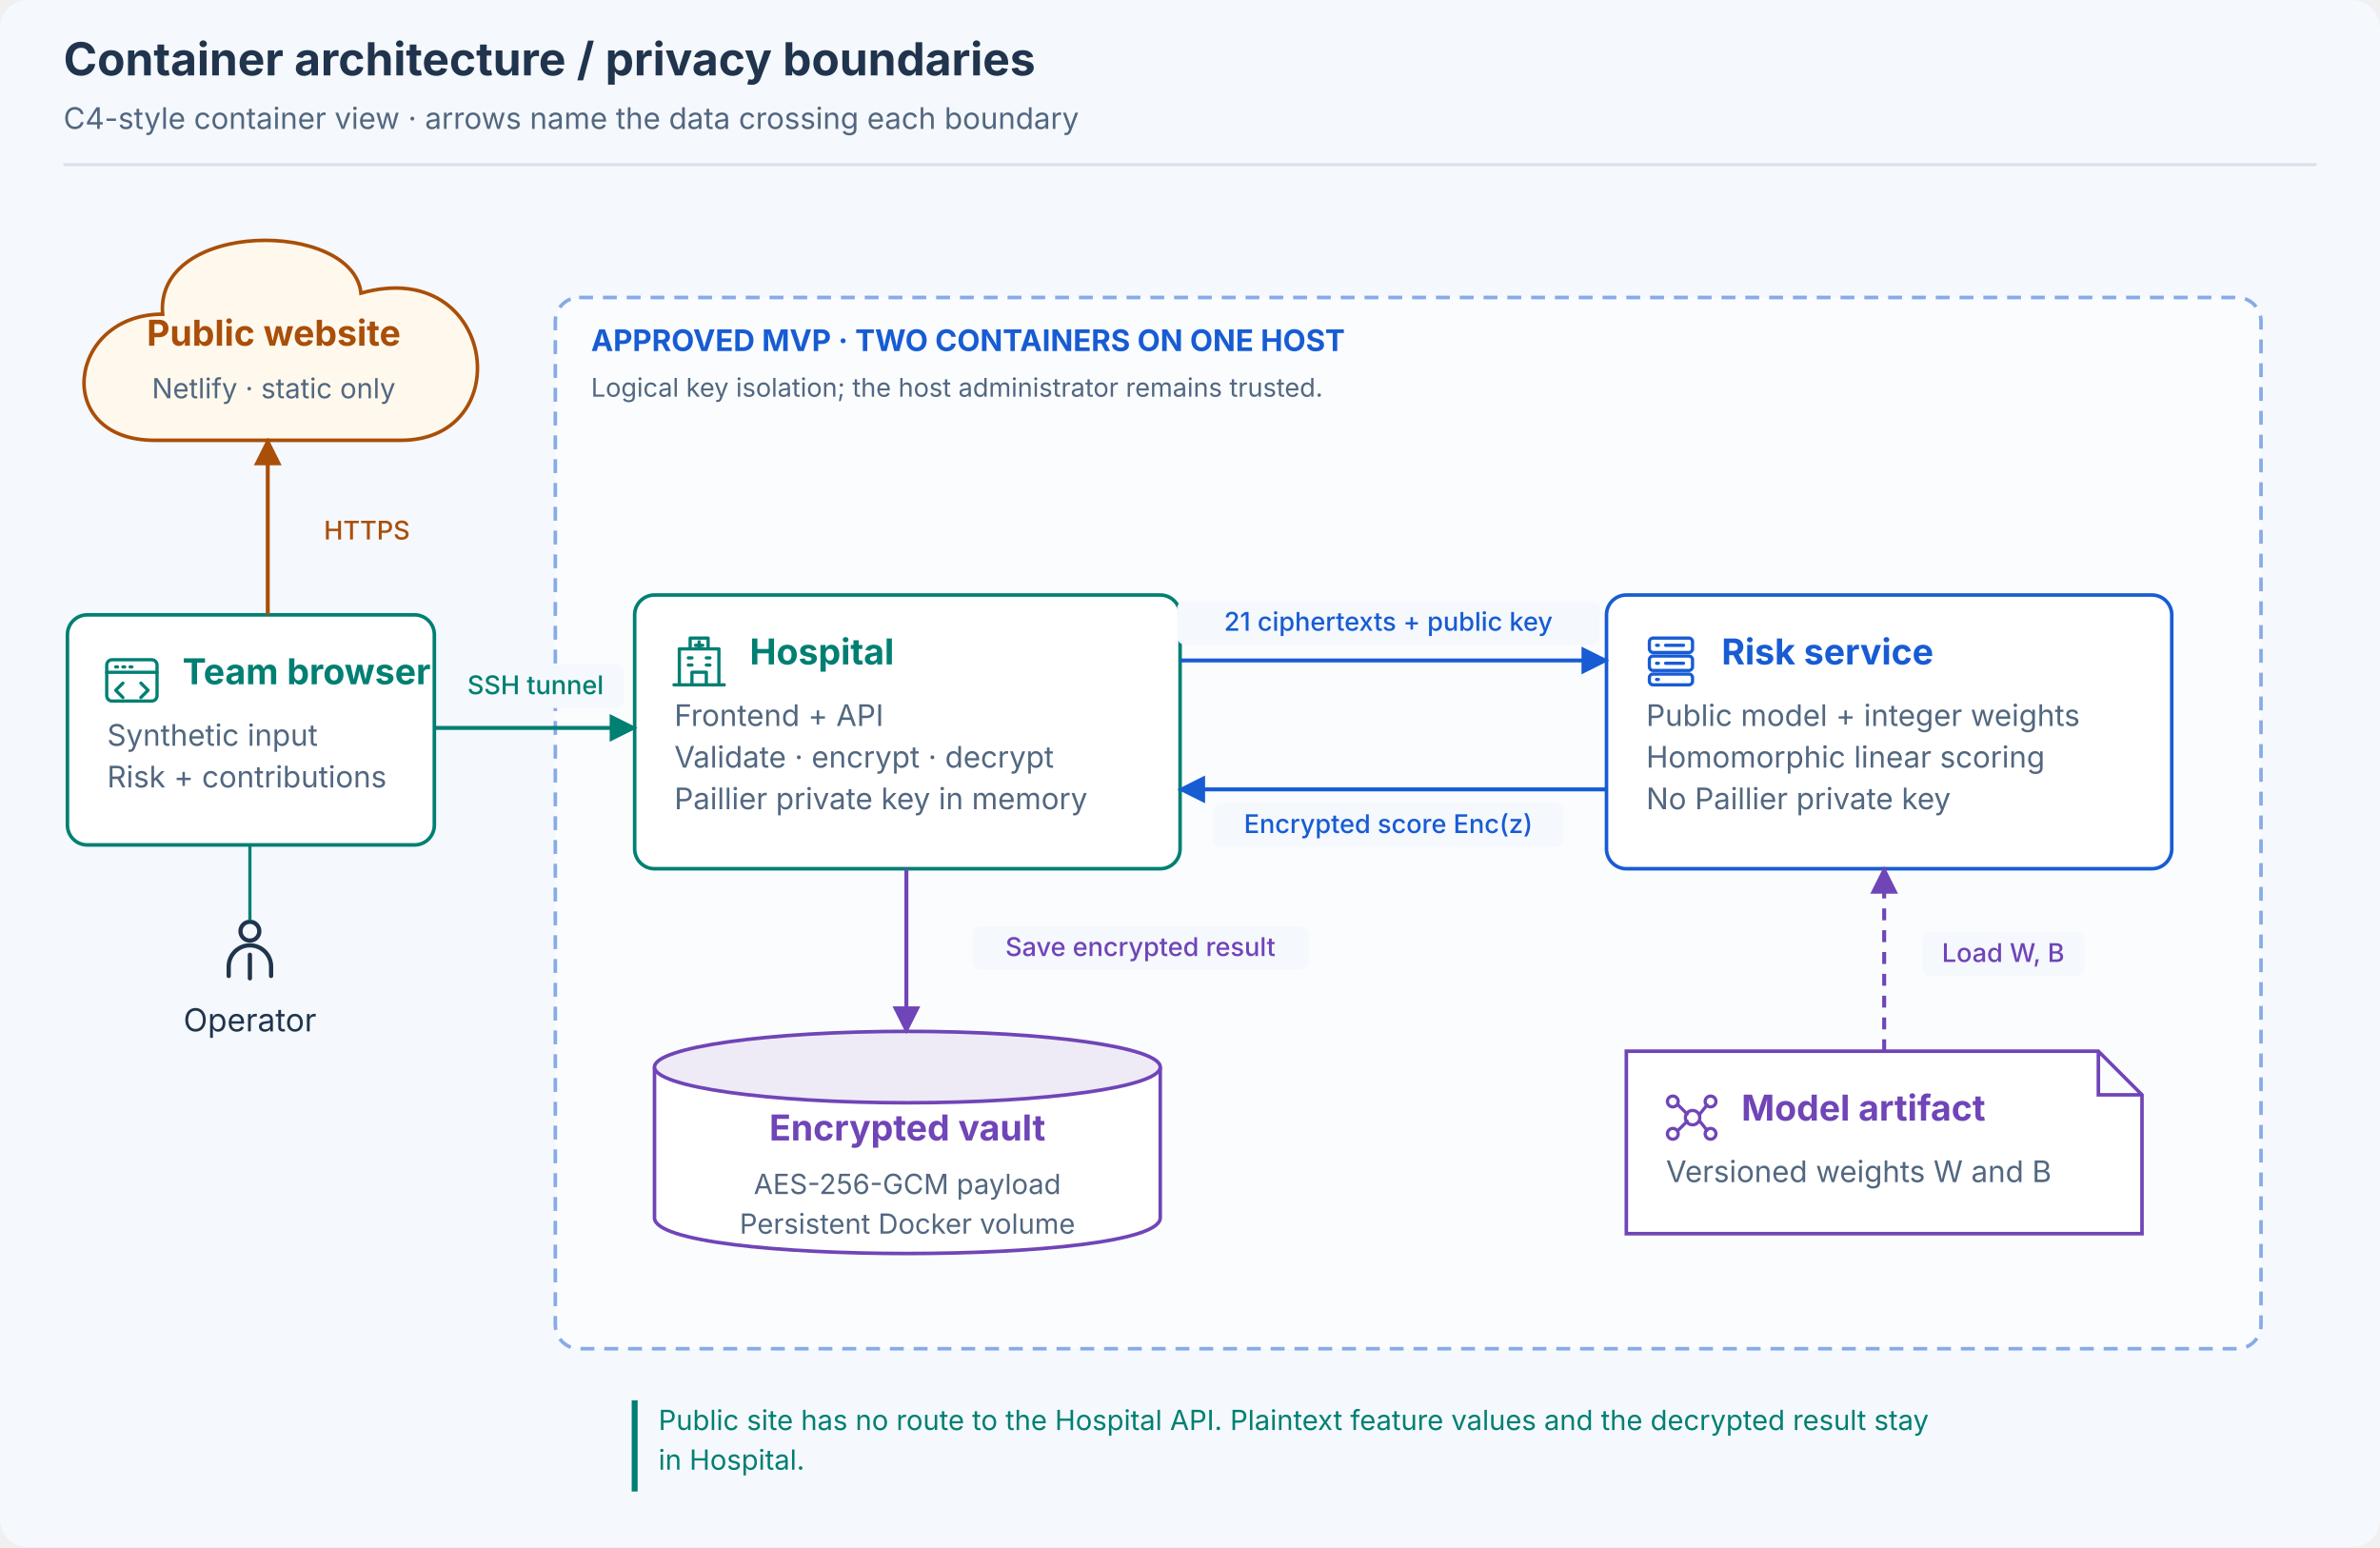
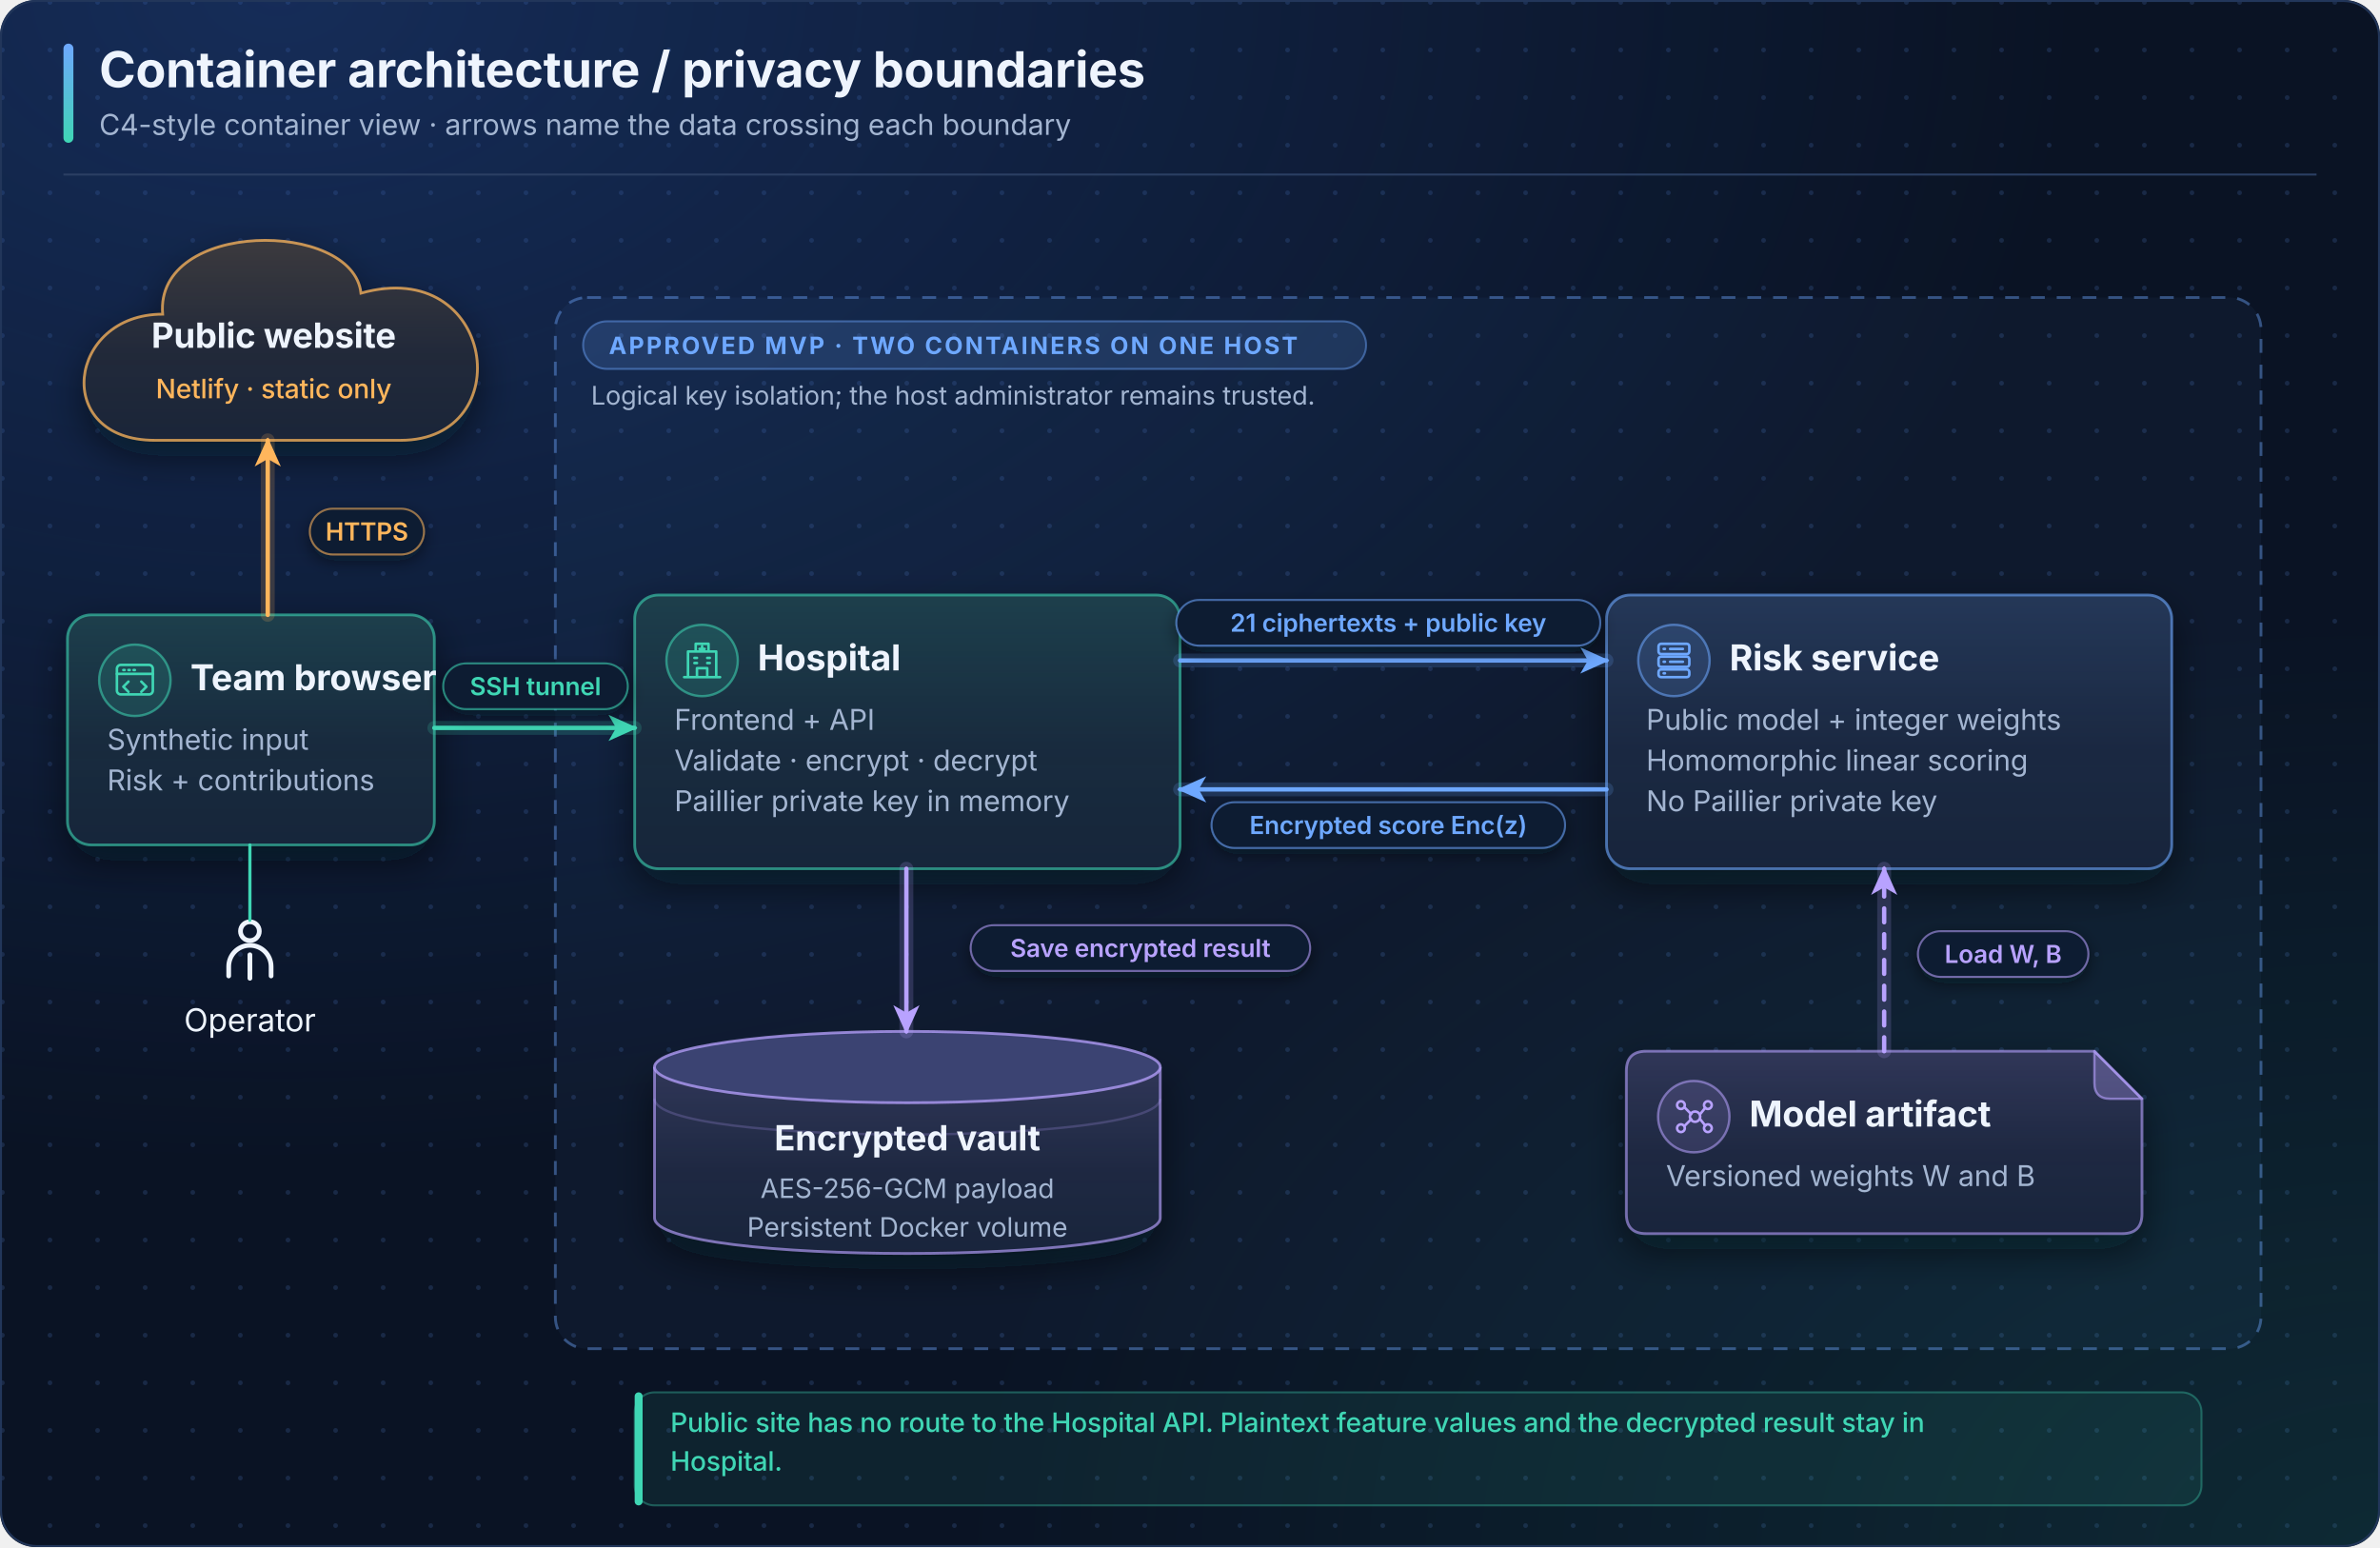
<svg xmlns="http://www.w3.org/2000/svg" viewBox="0 0 1200 780" role="img" aria-labelledby="title desc">
  <defs>
-     <marker id="a-blue" viewBox="0 0 10 10" refX="9" refY="5" markerWidth="7" markerHeight="7" orient="auto">
-       <path d="M0 0L10 5 0 10z" fill="#175cd3" />
-     </marker>
-     <marker id="a-teal" viewBox="0 0 10 10" refX="9" refY="5" markerWidth="7" markerHeight="7" orient="auto">
-       <path d="M0 0L10 5 0 10z" fill="#007f73" />
-     </marker>
-     <marker id="a-violet" viewBox="0 0 10 10" refX="9" refY="5" markerWidth="7" markerHeight="7" orient="auto">
-       <path d="M0 0L10 5 0 10z" fill="#7045b7" />
-     </marker>
-     <marker id="a-amber" viewBox="0 0 10 10" refX="9" refY="5" markerWidth="7" markerHeight="7" orient="auto">
-       <path d="M0 0L10 5 0 10z" fill="#a94f09" />
-     </marker>
-     <marker id="a-red" viewBox="0 0 10 10" refX="9" refY="5" markerWidth="7" markerHeight="7" orient="auto">
-       <path d="M0 0L10 5 0 10z" fill="#ba3544" />
-     </marker>
-     <marker id="a-ink" viewBox="0 0 10 10" refX="9" refY="5" markerWidth="7" markerHeight="7" orient="auto">
-       <path d="M0 0L10 5 0 10z" fill="#20344d" />
-     </marker>
+     <marker id="a-blue" viewBox="0 0 12 12" refX="10" refY="6" markerWidth="8" markerHeight="8" orient="auto-start-reverse">
+       <path d="M1 1.5L11 6 1 10.5 3.6 6z" fill="#6ea8ff" />
+     </marker>
+     <linearGradient id="t-blue" x1="0" y1="0" x2="0" y2="1">
+       <stop offset="0" stop-color="#6ea8ff" stop-opacity=".16" />
+       <stop offset=".55" stop-color="#6ea8ff" stop-opacity=".05" />
+       <stop offset="1" stop-color="#6ea8ff" stop-opacity=".02" />
+     </linearGradient>
+     <linearGradient id="e-blue" x1="0" y1="0" x2="1" y2="0">
+       <stop offset="0" stop-color="#6ea8ff" stop-opacity=".95" />
+       <stop offset="1" stop-color="#6ea8ff" stop-opacity=".55" />
+     </linearGradient>
+     <marker id="a-teal" viewBox="0 0 12 12" refX="10" refY="6" markerWidth="8" markerHeight="8" orient="auto-start-reverse">
+       <path d="M1 1.5L11 6 1 10.5 3.6 6z" fill="#3fd6b4" />
+     </marker>
+     <linearGradient id="t-teal" x1="0" y1="0" x2="0" y2="1">
+       <stop offset="0" stop-color="#3fd6b4" stop-opacity=".16" />
+       <stop offset=".55" stop-color="#3fd6b4" stop-opacity=".05" />
+       <stop offset="1" stop-color="#3fd6b4" stop-opacity=".02" />
+     </linearGradient>
+     <linearGradient id="e-teal" x1="0" y1="0" x2="1" y2="0">
+       <stop offset="0" stop-color="#3fd6b4" stop-opacity=".95" />
+       <stop offset="1" stop-color="#3fd6b4" stop-opacity=".55" />
+     </linearGradient>
+     <marker id="a-violet" viewBox="0 0 12 12" refX="10" refY="6" markerWidth="8" markerHeight="8" orient="auto-start-reverse">
+       <path d="M1 1.5L11 6 1 10.5 3.6 6z" fill="#b8a2ff" />
+     </marker>
+     <linearGradient id="t-violet" x1="0" y1="0" x2="0" y2="1">
+       <stop offset="0" stop-color="#b8a2ff" stop-opacity=".16" />
+       <stop offset=".55" stop-color="#b8a2ff" stop-opacity=".05" />
+       <stop offset="1" stop-color="#b8a2ff" stop-opacity=".02" />
+     </linearGradient>
+     <linearGradient id="e-violet" x1="0" y1="0" x2="1" y2="0">
+       <stop offset="0" stop-color="#b8a2ff" stop-opacity=".95" />
+       <stop offset="1" stop-color="#b8a2ff" stop-opacity=".55" />
+     </linearGradient>
+     <marker id="a-amber" viewBox="0 0 12 12" refX="10" refY="6" markerWidth="8" markerHeight="8" orient="auto-start-reverse">
+       <path d="M1 1.5L11 6 1 10.5 3.6 6z" fill="#ffb65c" />
+     </marker>
+     <linearGradient id="t-amber" x1="0" y1="0" x2="0" y2="1">
+       <stop offset="0" stop-color="#ffb65c" stop-opacity=".16" />
+       <stop offset=".55" stop-color="#ffb65c" stop-opacity=".05" />
+       <stop offset="1" stop-color="#ffb65c" stop-opacity=".02" />
+     </linearGradient>
+     <linearGradient id="e-amber" x1="0" y1="0" x2="1" y2="0">
+       <stop offset="0" stop-color="#ffb65c" stop-opacity=".95" />
+       <stop offset="1" stop-color="#ffb65c" stop-opacity=".55" />
+     </linearGradient>
+     <marker id="a-red" viewBox="0 0 12 12" refX="10" refY="6" markerWidth="8" markerHeight="8" orient="auto-start-reverse">
+       <path d="M1 1.5L11 6 1 10.5 3.6 6z" fill="#ff7088" />
+     </marker>
+     <linearGradient id="t-red" x1="0" y1="0" x2="0" y2="1">
+       <stop offset="0" stop-color="#ff7088" stop-opacity=".16" />
+       <stop offset=".55" stop-color="#ff7088" stop-opacity=".05" />
+       <stop offset="1" stop-color="#ff7088" stop-opacity=".02" />
+     </linearGradient>
+     <linearGradient id="e-red" x1="0" y1="0" x2="1" y2="0">
+       <stop offset="0" stop-color="#ff7088" stop-opacity=".95" />
+       <stop offset="1" stop-color="#ff7088" stop-opacity=".55" />
+     </linearGradient>
+     <marker id="a-ink" viewBox="0 0 12 12" refX="10" refY="6" markerWidth="8" markerHeight="8" orient="auto-start-reverse">
+       <path d="M1 1.5L11 6 1 10.5 3.6 6z" fill="#eef4fd" />
+     </marker>
+     <linearGradient id="t-ink" x1="0" y1="0" x2="0" y2="1">
+       <stop offset="0" stop-color="#eef4fd" stop-opacity=".16" />
+       <stop offset=".55" stop-color="#eef4fd" stop-opacity=".05" />
+       <stop offset="1" stop-color="#eef4fd" stop-opacity=".02" />
+     </linearGradient>
+     <linearGradient id="e-ink" x1="0" y1="0" x2="1" y2="0">
+       <stop offset="0" stop-color="#eef4fd" stop-opacity=".95" />
+       <stop offset="1" stop-color="#eef4fd" stop-opacity=".55" />
+     </linearGradient>
+     <filter id="sh" x="-20%" y="-20%" width="140%" height="160%">
+       <feDropShadow dx="0" dy="8" stdDeviation="10" flood-color="#000814" flood-opacity=".55" />
+     </filter>
+     <filter id="sh-s" x="-20%" y="-30%" width="140%" height="180%">
+       <feDropShadow dx="0" dy="3" stdDeviation="4" flood-color="#000814" flood-opacity=".5" />
+     </filter>
+     <pattern id="grid" width="24" height="24" patternUnits="userSpaceOnUse">
+       <circle cx="1.2" cy="1.2" r="1.2" fill="#1b2b49" />
+     </pattern>
+     <radialGradient id="glow" cx="12%" cy="0%" r="75%">
+       <stop offset="0" stop-color="#2a5bb8" stop-opacity=".35" />
+       <stop offset="1" stop-color="#2a5bb8" stop-opacity="0" />
+     </radialGradient>
+     <radialGradient id="glow2" cx="100%" cy="100%" r="60%">
+       <stop offset="0" stop-color="#1f8f7c" stop-opacity=".18" />
+       <stop offset="1" stop-color="#1f8f7c" stop-opacity="0" />
+     </radialGradient>
+     <linearGradient id="accent" x1="0" y1="0" x2="0" y2="1">
+       <stop offset="0" stop-color="#6ea8ff" />
+       <stop offset="1" stop-color="#3fd6b4" />
+     </linearGradient>
  </defs>
-   <rect width="1200" height="100%" rx="14" fill="#f5f8fc" />
-   <style>text{font-family:Inter,ui-sans-serif,system-ui,-apple-system,sans-serif} .mono{font-family:ui-monospace,SFMono-Regular,Consolas,monospace}</style>
-   <text x="32" y="38" font-size="23" fill="#20344d" text-anchor="start" font-weight="700">Container architecture / privacy boundaries</text>
-   <text x="32" y="65" font-size="15" fill="#526780" text-anchor="start" font-weight="400">C4-style container view · arrows name the data crossing each boundary</text>
-   <path d="M32 83L1168 83" stroke="#d9e2ed" stroke-width="1.6" fill="none" />
-   <rect x="280" y="150" width="860" height="530" rx="12" fill="white" fill-opacity=".55" stroke="#175cd3" stroke-opacity=".5" stroke-width="1.8" stroke-dasharray="7 5" />
-   <text x="298" y="177" font-size="15" fill="#175cd3" text-anchor="start" font-weight="700">APPROVED MVP · TWO CONTAINERS ON ONE HOST</text>
-   <text x="298" y="200" font-size="13" fill="#526780" text-anchor="start" font-weight="400">Logical key isolation; the host administrator remains trusted.</text>
-   <g class="node">
-     <path d="M78.0 222C26.0 222 34.0 158.4 82.0 158.4C78.0 110.7 178.0 110.7 182.0 147.8C250.0 128.72 262.0 222 202.0 222Z" fill="#fff9ed" stroke="#a94f09" stroke-width="1.8" />
-     <text x="138.0" y="174.3" font-size="18" fill="#a94f09" text-anchor="middle" font-weight="650">Public website</text>
-     <text x="138.0" y="200.8" font-size="14" fill="#526780" text-anchor="middle" font-weight="400">Netlify · static only</text>
-   </g>
-   <g class="node">
-     <rect x="34" y="310" width="185" height="116" rx="10" fill="white" stroke="#007f73" stroke-width="1.8" />
-     <g transform="translate(52 329) scale(0.90625)" fill="none" stroke="#007f73" stroke-width="1.8" stroke-linecap="round" stroke-linejoin="round">
+   <style>text{font-family:Inter,"SF Pro Text",ui-sans-serif,system-ui,-apple-system,"Segoe UI",sans-serif;letter-spacing:-.005em} .mono{font-family:"JetBrains Mono",ui-monospace,SFMono-Regular,Consolas,monospace;letter-spacing:0} .caps{letter-spacing:.09em}</style>
+   <rect width="1200" height="780" rx="18" fill="#0a1324" />
+   <rect width="1200" height="780" rx="18" fill="url(#grid)" opacity=".9" />
+   <rect width="1200" height="780" rx="18" fill="url(#glow)" />
+   <rect width="1200" height="780" rx="18" fill="url(#glow2)" />
+   <rect x=".5" y=".5" width="1199" height="779" rx="18" fill="none" stroke="#22365a" />
+   <rect x="32" y="22" width="5" height="50" rx="2.5" fill="url(#accent)" />
+   <text x="50" y="44" font-size="25" fill="#eef4fd" text-anchor="start" font-weight="750">Container architecture / privacy boundaries</text>
+   <text x="50" y="68" font-size="14.5" fill="#a3b5d1" text-anchor="start" font-weight="400">C4-style container view · arrows name the data crossing each boundary</text>
+   <path d="M32 88H1168" stroke="#2b3f63" stroke-width="1" />
+   <rect x="280" y="150" width="860" height="530" rx="16" fill="#6ea8ff" fill-opacity=".045" stroke="#6ea8ff" stroke-opacity=".42" stroke-width="1.4" stroke-dasharray="7 6" />
+   <rect x="294" y="162" width="394.8" height="24" rx="12" fill="#6ea8ff" fill-opacity=".16" stroke="#6ea8ff" stroke-opacity=".45" />
+   <text x="307" y="178.5" font-size="12" fill="#6ea8ff" text-anchor="start" font-weight="750" class="caps">APPROVED MVP · TWO CONTAINERS ON ONE HOST</text>
+   <text x="298" y="204" font-size="13" fill="#a3b5d1" text-anchor="start" font-weight="400">Logical key isolation; the host administrator remains trusted.</text>
+   <g class="node">
+     <path d="M78.0 222C26.0 222 34.0 158.4 82.0 158.4C78.0 110.7 178.0 110.7 182.0 147.8C250.0 128.72 262.0 222 202.0 222Z" fill="#122039" filter="url(#sh)" />
+     <path d="M78.0 222C26.0 222 34.0 158.4 82.0 158.4C78.0 110.7 178.0 110.7 182.0 147.8C250.0 128.72 262.0 222 202.0 222Z" fill="url(#t-amber)" stroke="#ffb65c" stroke-opacity=".75" stroke-width="1.4" />
+     <text x="138.0" y="175.36" font-size="17.5" fill="#eef4fd" text-anchor="middle" font-weight="700">Public website</text>
+     <text x="138.0" y="200.8" font-size="13.5" fill="#ffb65c" text-anchor="middle" font-weight="500">Netlify · static only</text>
+   </g>
+   <g class="node">
+     <rect x="34" y="310" width="185" height="116" rx="12" fill="#122039" filter="url(#sh)" />
+     <rect x="34" y="310" width="185" height="116" rx="12" fill="url(#t-teal)" stroke="#3fd6b4" stroke-opacity=".6" stroke-width="1.4" />
+     <path d="M46 311.2H207" stroke="url(#e-teal)" stroke-width="2.6" stroke-linecap="round" />
+     <circle cx="68" cy="343" r="18" fill="#3fd6b4" fill-opacity=".14" stroke="#3fd6b4" stroke-opacity=".55" stroke-width="1.2" />
+     <g transform="translate(57.65 332.65) scale(0.646875)" fill="none" stroke="#3fd6b4" stroke-width="2" stroke-linecap="round" stroke-linejoin="round">
      <rect x="2" y="4" width="28" height="23" rx="3" />
      <path d="M2 11h28M7 8h1m3 0h1m3 0h1M11 17l-4 4 4 4m10-8 4 4-4 4" />
    </g>
-     <text x="92" y="345" font-size="18" fill="#007f73" text-anchor="start" font-weight="650">Team browser</text>
-     <text x="54" y="376" font-size="15" fill="#526780" text-anchor="start" font-weight="400">Synthetic input</text>
-     <text x="54" y="397" font-size="15" fill="#526780" text-anchor="start" font-weight="400">Risk + contributions</text>
-   </g>
-   <g transform="translate(107 460) scale(1.1875)" fill="none" stroke="#20344d" stroke-width="1.8" stroke-linecap="round" stroke-linejoin="round">
+     <text x="96" y="348" font-size="18" fill="#eef4fd" text-anchor="start" font-weight="680">Team browser</text>
+     <text x="54" y="378.0" font-size="14.5" fill="#a3b5d1" text-anchor="start" font-weight="400">Synthetic input</text>
+     <text x="54" y="398.5" font-size="14.5" fill="#a3b5d1" text-anchor="start" font-weight="400">Risk + contributions</text>
+   </g>
+   <g transform="translate(107 460) scale(1.1875)" fill="none" stroke="#eef4fd" stroke-width="2" stroke-linecap="round" stroke-linejoin="round">
    <circle cx="16" cy="8" r="4" />
    <path d="M7 27v-4a9 9 0 0 1 18 0v4M16 18v10" />
  </g>
-   <text x="126" y="520" font-size="16" fill="#20344d" text-anchor="middle" font-weight="400">Operator</text>
-   <path d="M126 464L126 426" stroke="#007f73" stroke-width="1.6" fill="none" />
-   <g class="node">
-     <rect x="320" y="300" width="275" height="138" rx="10" fill="white" stroke="#007f73" stroke-width="1.8" />
-     <g transform="translate(338 319) scale(0.90625)" fill="none" stroke="#007f73" stroke-width="1.8" stroke-linecap="round" stroke-linejoin="round">
+   <text x="126" y="520" font-size="16" fill="#eef4fd" text-anchor="middle" font-weight="400">Operator</text>
+   <path d="M126 464L126 426" stroke="#3fd6b4" stroke-width="1.6" fill="none" stroke-linecap="round" />
+   <g class="node">
+     <rect x="320" y="300" width="275" height="138" rx="12" fill="#122039" filter="url(#sh)" />
+     <rect x="320" y="300" width="275" height="138" rx="12" fill="url(#t-teal)" stroke="#3fd6b4" stroke-opacity=".6" stroke-width="1.4" />
+     <path d="M332 301.2H583" stroke="url(#e-teal)" stroke-width="2.6" stroke-linecap="round" />
+     <circle cx="354" cy="333" r="18" fill="#3fd6b4" fill-opacity=".14" stroke="#3fd6b4" stroke-opacity=".55" stroke-width="1.2" />
+     <g transform="translate(343.65 322.65) scale(0.646875)" fill="none" stroke="#3fd6b4" stroke-width="2" stroke-linecap="round" stroke-linejoin="round">
      <path d="M5 29V9h22v20M2 29h28M11 9V3h10v6M16 5v3m-2-1h4M12 29v-7h8v7M10 14h2m8 0h2m-12 4h2m8 0h2" />
    </g>
-     <text x="378" y="335" font-size="18" fill="#007f73" text-anchor="start" font-weight="650">Hospital</text>
-     <text x="340" y="366" font-size="15" fill="#526780" text-anchor="start" font-weight="400">Frontend + API</text>
-     <text x="340" y="387" font-size="15" fill="#526780" text-anchor="start" font-weight="400">Validate · encrypt · decrypt</text>
-     <text x="340" y="408" font-size="15" fill="#526780" text-anchor="start" font-weight="400">Paillier private key in memory</text>
-   </g>
-   <g class="node">
-     <rect x="810" y="300" width="285" height="138" rx="10" fill="white" stroke="#175cd3" stroke-width="1.8" />
-     <g transform="translate(828 319) scale(0.90625)" fill="none" stroke="#175cd3" stroke-width="1.8" stroke-linecap="round" stroke-linejoin="round">
+     <text x="382" y="338" font-size="18" fill="#eef4fd" text-anchor="start" font-weight="680">Hospital</text>
+     <text x="340" y="368.0" font-size="14.5" fill="#a3b5d1" text-anchor="start" font-weight="400">Frontend + API</text>
+     <text x="340" y="388.5" font-size="14.5" fill="#a3b5d1" text-anchor="start" font-weight="400">Validate · encrypt · decrypt</text>
+     <text x="340" y="409.0" font-size="14.5" fill="#a3b5d1" text-anchor="start" font-weight="400">Paillier private key in memory</text>
+   </g>
+   <g class="node">
+     <rect x="810" y="300" width="285" height="138" rx="12" fill="#122039" filter="url(#sh)" />
+     <rect x="810" y="300" width="285" height="138" rx="12" fill="url(#t-blue)" stroke="#6ea8ff" stroke-opacity=".6" stroke-width="1.4" />
+     <path d="M822 301.2H1083" stroke="url(#e-blue)" stroke-width="2.6" stroke-linecap="round" />
+     <circle cx="844" cy="333" r="18" fill="#6ea8ff" fill-opacity=".14" stroke="#6ea8ff" stroke-opacity=".55" stroke-width="1.2" />
+     <g transform="translate(833.65 322.65) scale(0.646875)" fill="none" stroke="#6ea8ff" stroke-width="2" stroke-linecap="round" stroke-linejoin="round">
      <rect x="4" y="3" width="24" height="8" rx="2" />
      <rect x="4" y="13" width="24" height="8" rx="2" />
      <rect x="4" y="23" width="24" height="6" rx="2" />
      <path d="M8 7h1m4 0h10M8 17h1m4 0h10M8 26h1" />
    </g>
-     <text x="868" y="335" font-size="18" fill="#175cd3" text-anchor="start" font-weight="650">Risk service</text>
-     <text x="830" y="366" font-size="15" fill="#526780" text-anchor="start" font-weight="400">Public model + integer weights</text>
-     <text x="830" y="387" font-size="15" fill="#526780" text-anchor="start" font-weight="400">Homomorphic linear scoring</text>
-     <text x="830" y="408" font-size="15" fill="#526780" text-anchor="start" font-weight="400">No Paillier private key</text>
-   </g>
-   <g class="node">
-     <path d="M330 538V614C330 638 585 638 585 614V538" fill="white" stroke="#7045b7" stroke-width="1.8" />
-     <ellipse cx="457.5" cy="538" rx="127.5" ry="18" fill="#eeebf7" stroke="#7045b7" stroke-width="1.8" />
-     <text x="457.5" y="575" font-size="18" fill="#7045b7" text-anchor="middle" font-weight="650">Encrypted vault</text>
-     <text x="457.5" y="602" font-size="14" fill="#526780" text-anchor="middle" font-weight="400">AES-256-GCM payload</text>
-     <text x="457.5" y="622" font-size="14" fill="#526780" text-anchor="middle" font-weight="400">Persistent Docker volume</text>
-   </g>
-   <g class="node">
-     <path d="M820 530H1058L1080 552V622H820Z M1058 530V552H1080" fill="white" stroke="#7045b7" stroke-width="1.8" />
-     <g transform="translate(838 549) scale(0.90625)" fill="none" stroke="#7045b7" stroke-width="1.8" stroke-linecap="round" stroke-linejoin="round">
+     <text x="872" y="338" font-size="18" fill="#eef4fd" text-anchor="start" font-weight="680">Risk service</text>
+     <text x="830" y="368.0" font-size="14.5" fill="#a3b5d1" text-anchor="start" font-weight="400">Public model + integer weights</text>
+     <text x="830" y="388.5" font-size="14.5" fill="#a3b5d1" text-anchor="start" font-weight="400">Homomorphic linear scoring</text>
+     <text x="830" y="409.0" font-size="14.5" fill="#a3b5d1" text-anchor="start" font-weight="400">No Paillier private key</text>
+   </g>
+   <g class="node">
+     <path d="M330 538V614C330 638 585 638 585 614V538" fill="#122039" filter="url(#sh)" />
+     <path d="M330 538V614C330 638 585 638 585 614V538" fill="url(#t-violet)" stroke="#b8a2ff" stroke-opacity=".65" stroke-width="1.4" />
+     <path d="M330 554C330 578 585 578 585 554" fill="none" stroke="#b8a2ff" stroke-opacity=".22" stroke-width="1.2" />
+     <ellipse cx="457.5" cy="538" rx="127.5" ry="18" fill="#18294a" />
+     <ellipse cx="457.5" cy="538" rx="127.5" ry="18" fill="#b8a2ff" fill-opacity=".22" stroke="#b8a2ff" stroke-opacity=".75" stroke-width="1.4" />
+     <text x="457.5" y="580" font-size="17.5" fill="#eef4fd" text-anchor="middle" font-weight="700">Encrypted vault</text>
+     <text x="457.5" y="604.0" font-size="13.5" fill="#a3b5d1" text-anchor="middle" font-weight="400">AES-256-GCM payload</text>
+     <text x="457.5" y="623.5" font-size="13.5" fill="#a3b5d1" text-anchor="middle" font-weight="400">Persistent Docker volume</text>
+   </g>
+   <g class="node">
+     <path d="M820 540Q820 530 830 530H1056L1080 554V612Q1080 622 1070 622H830Q820 622 820 612Z" fill="#122039" filter="url(#sh)" />
+     <path d="M820 540Q820 530 830 530H1056L1080 554V612Q1080 622 1070 622H830Q820 622 820 612Z" fill="url(#t-violet)" stroke="#b8a2ff" stroke-opacity=".6" stroke-width="1.4" />
+     <path d="M1056 530V546Q1056 554 1064 554H1080Z" fill="#b8a2ff" fill-opacity=".28" stroke="#b8a2ff" stroke-opacity=".6" stroke-width="1.2" stroke-linejoin="round" />
+     <circle cx="854" cy="563" r="18" fill="#b8a2ff" fill-opacity=".14" stroke="#b8a2ff" stroke-opacity=".55" stroke-width="1.2" />
+     <g transform="translate(843.65 552.65) scale(0.646875)" fill="none" stroke="#b8a2ff" stroke-width="2" stroke-linecap="round" stroke-linejoin="round">
      <circle cx="6" cy="7" r="3" />
      <circle cx="6" cy="25" r="3" />
      <circle cx="17" cy="16" r="4" />
      <circle cx="27" cy="7" r="3" />
      <circle cx="27" cy="25" r="3" />
      <path d="M9 9l5 5M9 23l5-5m7-4 4-5m-4 9 4 5" />
    </g>
-     <text x="878" y="565" font-size="18" fill="#7045b7" text-anchor="start" font-weight="650">Model artifact</text>
-     <text x="840" y="596" font-size="15" fill="#526780" text-anchor="start" font-weight="400">Versioned weights W and B</text>
-   </g>
-   <path d="M135 310 L135 222" fill="none" stroke="#a94f09" stroke-width="2" stroke-linejoin="round" marker-end="url(#a-amber)" />
-   <rect x="158.75" y="257" width="52.5" height="22" rx="4" fill="#f5f8fc" />
-   <text x="185" y="272" font-size="13" fill="#a94f09" text-anchor="middle" font-weight="550">HTTPS</text>
-   <path d="M219 367 L320 367" fill="none" stroke="#007f73" stroke-width="2" stroke-linejoin="round" marker-end="url(#a-teal)" />
-   <rect x="225.5" y="335" width="89.0" height="22" rx="4" fill="#f5f8fc" />
-   <text x="270" y="350" font-size="13" fill="#007f73" text-anchor="middle" font-weight="550">SSH tunnel</text>
-   <path d="M595 333 L810 333" fill="none" stroke="#175cd3" stroke-width="2" stroke-linejoin="round" marker-end="url(#a-blue)" />
-   <rect x="593.45" y="303" width="213.1" height="22" rx="4" fill="#f5f8fc" />
-   <text x="700" y="318" font-size="13" fill="#175cd3" text-anchor="middle" font-weight="550">21 ciphertexts + public key</text>
-   <path d="M810 398 L595 398" fill="none" stroke="#175cd3" stroke-width="2" stroke-linejoin="round" marker-end="url(#a-blue)" />
-   <rect x="611.7" y="405" width="176.6" height="22" rx="4" fill="#f5f8fc" />
-   <text x="700" y="420" font-size="13" fill="#175cd3" text-anchor="middle" font-weight="550">Encrypted score Enc(z)</text>
-   <path d="M457 438 L457 520" fill="none" stroke="#7045b7" stroke-width="2" stroke-linejoin="round" marker-end="url(#a-violet)" />
-   <rect x="490.35" y="467" width="169.3" height="22" rx="4" fill="#f5f8fc" />
-   <text x="575" y="482" font-size="13" fill="#7045b7" text-anchor="middle" font-weight="550">Save encrypted result</text>
-   <path d="M950 530 L950 438" fill="none" stroke="#7045b7" stroke-width="2" stroke-linejoin="round" marker-end="url(#a-violet)" stroke-dasharray="6 5" />
-   <rect x="969.15" y="470" width="81.7" height="22" rx="4" fill="#f5f8fc" />
-   <text x="1010" y="485" font-size="13" fill="#7045b7" text-anchor="middle" font-weight="550">Load W, B</text>
-   <path d="M320 706v46" stroke="#007f73" stroke-width="3" />
-   <text x="332" y="721" font-size="14" fill="#007f73" text-anchor="start" font-weight="400">Public site has no route to the Hospital API. Plaintext feature values and the decrypted result stay</text>
-   <text x="332" y="741" font-size="14" fill="#007f73" text-anchor="start" font-weight="400">in Hospital.</text>
+     <text x="882" y="568" font-size="18" fill="#eef4fd" text-anchor="start" font-weight="680">Model artifact</text>
+     <text x="840" y="598.0" font-size="14.5" fill="#a3b5d1" text-anchor="start" font-weight="400">Versioned weights W and B</text>
+   </g>
+   <path d="M135 310 L135 222" fill="none" stroke="#ffb65c" stroke-opacity=".18" stroke-width="7" stroke-linecap="round" stroke-linejoin="round" />
+   <path d="M135 310 L135 222" fill="none" stroke="#ffb65c" stroke-width="2.2" stroke-linecap="round" stroke-linejoin="round" marker-end="url(#a-amber)" />
+   <rect x="156.25" y="256.5" width="57.5" height="23" rx="11.5" fill="#0d1a31" stroke="#ffb65c" stroke-opacity=".55" filter="url(#sh-s)" />
+   <text x="185" y="272.5" font-size="12.5" fill="#ffb65c" text-anchor="middle" font-weight="620">HTTPS</text>
+   <path d="M219 367 L320 367" fill="none" stroke="#3fd6b4" stroke-opacity=".18" stroke-width="7" stroke-linecap="round" stroke-linejoin="round" />
+   <path d="M219 367 L320 367" fill="none" stroke="#3fd6b4" stroke-width="2.2" stroke-linecap="round" stroke-linejoin="round" marker-end="url(#a-teal)" />
+   <rect x="223.5" y="334.5" width="93.0" height="23" rx="11.5" fill="#0d1a31" stroke="#3fd6b4" stroke-opacity=".55" filter="url(#sh-s)" />
+   <text x="270" y="350.5" font-size="12.5" fill="#3fd6b4" text-anchor="middle" font-weight="620">SSH tunnel</text>
+   <path d="M595 333 L810 333" fill="none" stroke="#6ea8ff" stroke-opacity=".18" stroke-width="7" stroke-linecap="round" stroke-linejoin="round" />
+   <path d="M595 333 L810 333" fill="none" stroke="#6ea8ff" stroke-width="2.2" stroke-linecap="round" stroke-linejoin="round" marker-end="url(#a-blue)" />
+   <rect x="593.15" y="302.5" width="213.7" height="23" rx="11.5" fill="#0d1a31" stroke="#6ea8ff" stroke-opacity=".55" filter="url(#sh-s)" />
+   <text x="700" y="318.5" font-size="12.5" fill="#6ea8ff" text-anchor="middle" font-weight="620">21 ciphertexts + public key</text>
+   <path d="M810 398 L595 398" fill="none" stroke="#6ea8ff" stroke-opacity=".18" stroke-width="7" stroke-linecap="round" stroke-linejoin="round" />
+   <path d="M810 398 L595 398" fill="none" stroke="#6ea8ff" stroke-width="2.2" stroke-linecap="round" stroke-linejoin="round" marker-end="url(#a-blue)" />
+   <rect x="610.9" y="404.5" width="178.2" height="23" rx="11.5" fill="#0d1a31" stroke="#6ea8ff" stroke-opacity=".55" filter="url(#sh-s)" />
+   <text x="700" y="420.5" font-size="12.5" fill="#6ea8ff" text-anchor="middle" font-weight="620">Encrypted score Enc(z)</text>
+   <path d="M457 438 L457 520" fill="none" stroke="#b8a2ff" stroke-opacity=".18" stroke-width="7" stroke-linecap="round" stroke-linejoin="round" />
+   <path d="M457 438 L457 520" fill="none" stroke="#b8a2ff" stroke-width="2.2" stroke-linecap="round" stroke-linejoin="round" marker-end="url(#a-violet)" />
+   <rect x="489.45" y="466.5" width="171.1" height="23" rx="11.5" fill="#0d1a31" stroke="#b8a2ff" stroke-opacity=".55" filter="url(#sh-s)" />
+   <text x="575" y="482.5" font-size="12.5" fill="#b8a2ff" text-anchor="middle" font-weight="620">Save encrypted result</text>
+   <path d="M950 530 L950 438" fill="none" stroke="#b8a2ff" stroke-opacity=".18" stroke-width="7" stroke-linecap="round" stroke-linejoin="round" />
+   <path d="M950 530 L950 438" fill="none" stroke="#b8a2ff" stroke-width="2.2" stroke-linecap="round" stroke-linejoin="round" marker-end="url(#a-violet)" stroke-dasharray="7 6" />
+   <rect x="967.05" y="469.5" width="85.9" height="23" rx="11.5" fill="#0d1a31" stroke="#b8a2ff" stroke-opacity=".55" filter="url(#sh-s)" />
+   <text x="1010" y="485.5" font-size="12.5" fill="#b8a2ff" text-anchor="middle" font-weight="620">Load W, B</text>
+   <rect x="320" y="702" width="790" height="57.0" rx="10" fill="#3fd6b4" fill-opacity=".08" stroke="#3fd6b4" stroke-opacity=".35" />
+   <rect x="320" y="702" width="4" height="57.0" rx="2" fill="#3fd6b4" />
+   <text x="338" y="722.0" font-size="13.5" fill="#3fd6b4" text-anchor="start" font-weight="500">Public site has no route to the Hospital API. Plaintext feature values and the decrypted result stay in</text>
+   <text x="338" y="741.5" font-size="13.5" fill="#3fd6b4" text-anchor="start" font-weight="500">Hospital.</text>
</svg>
